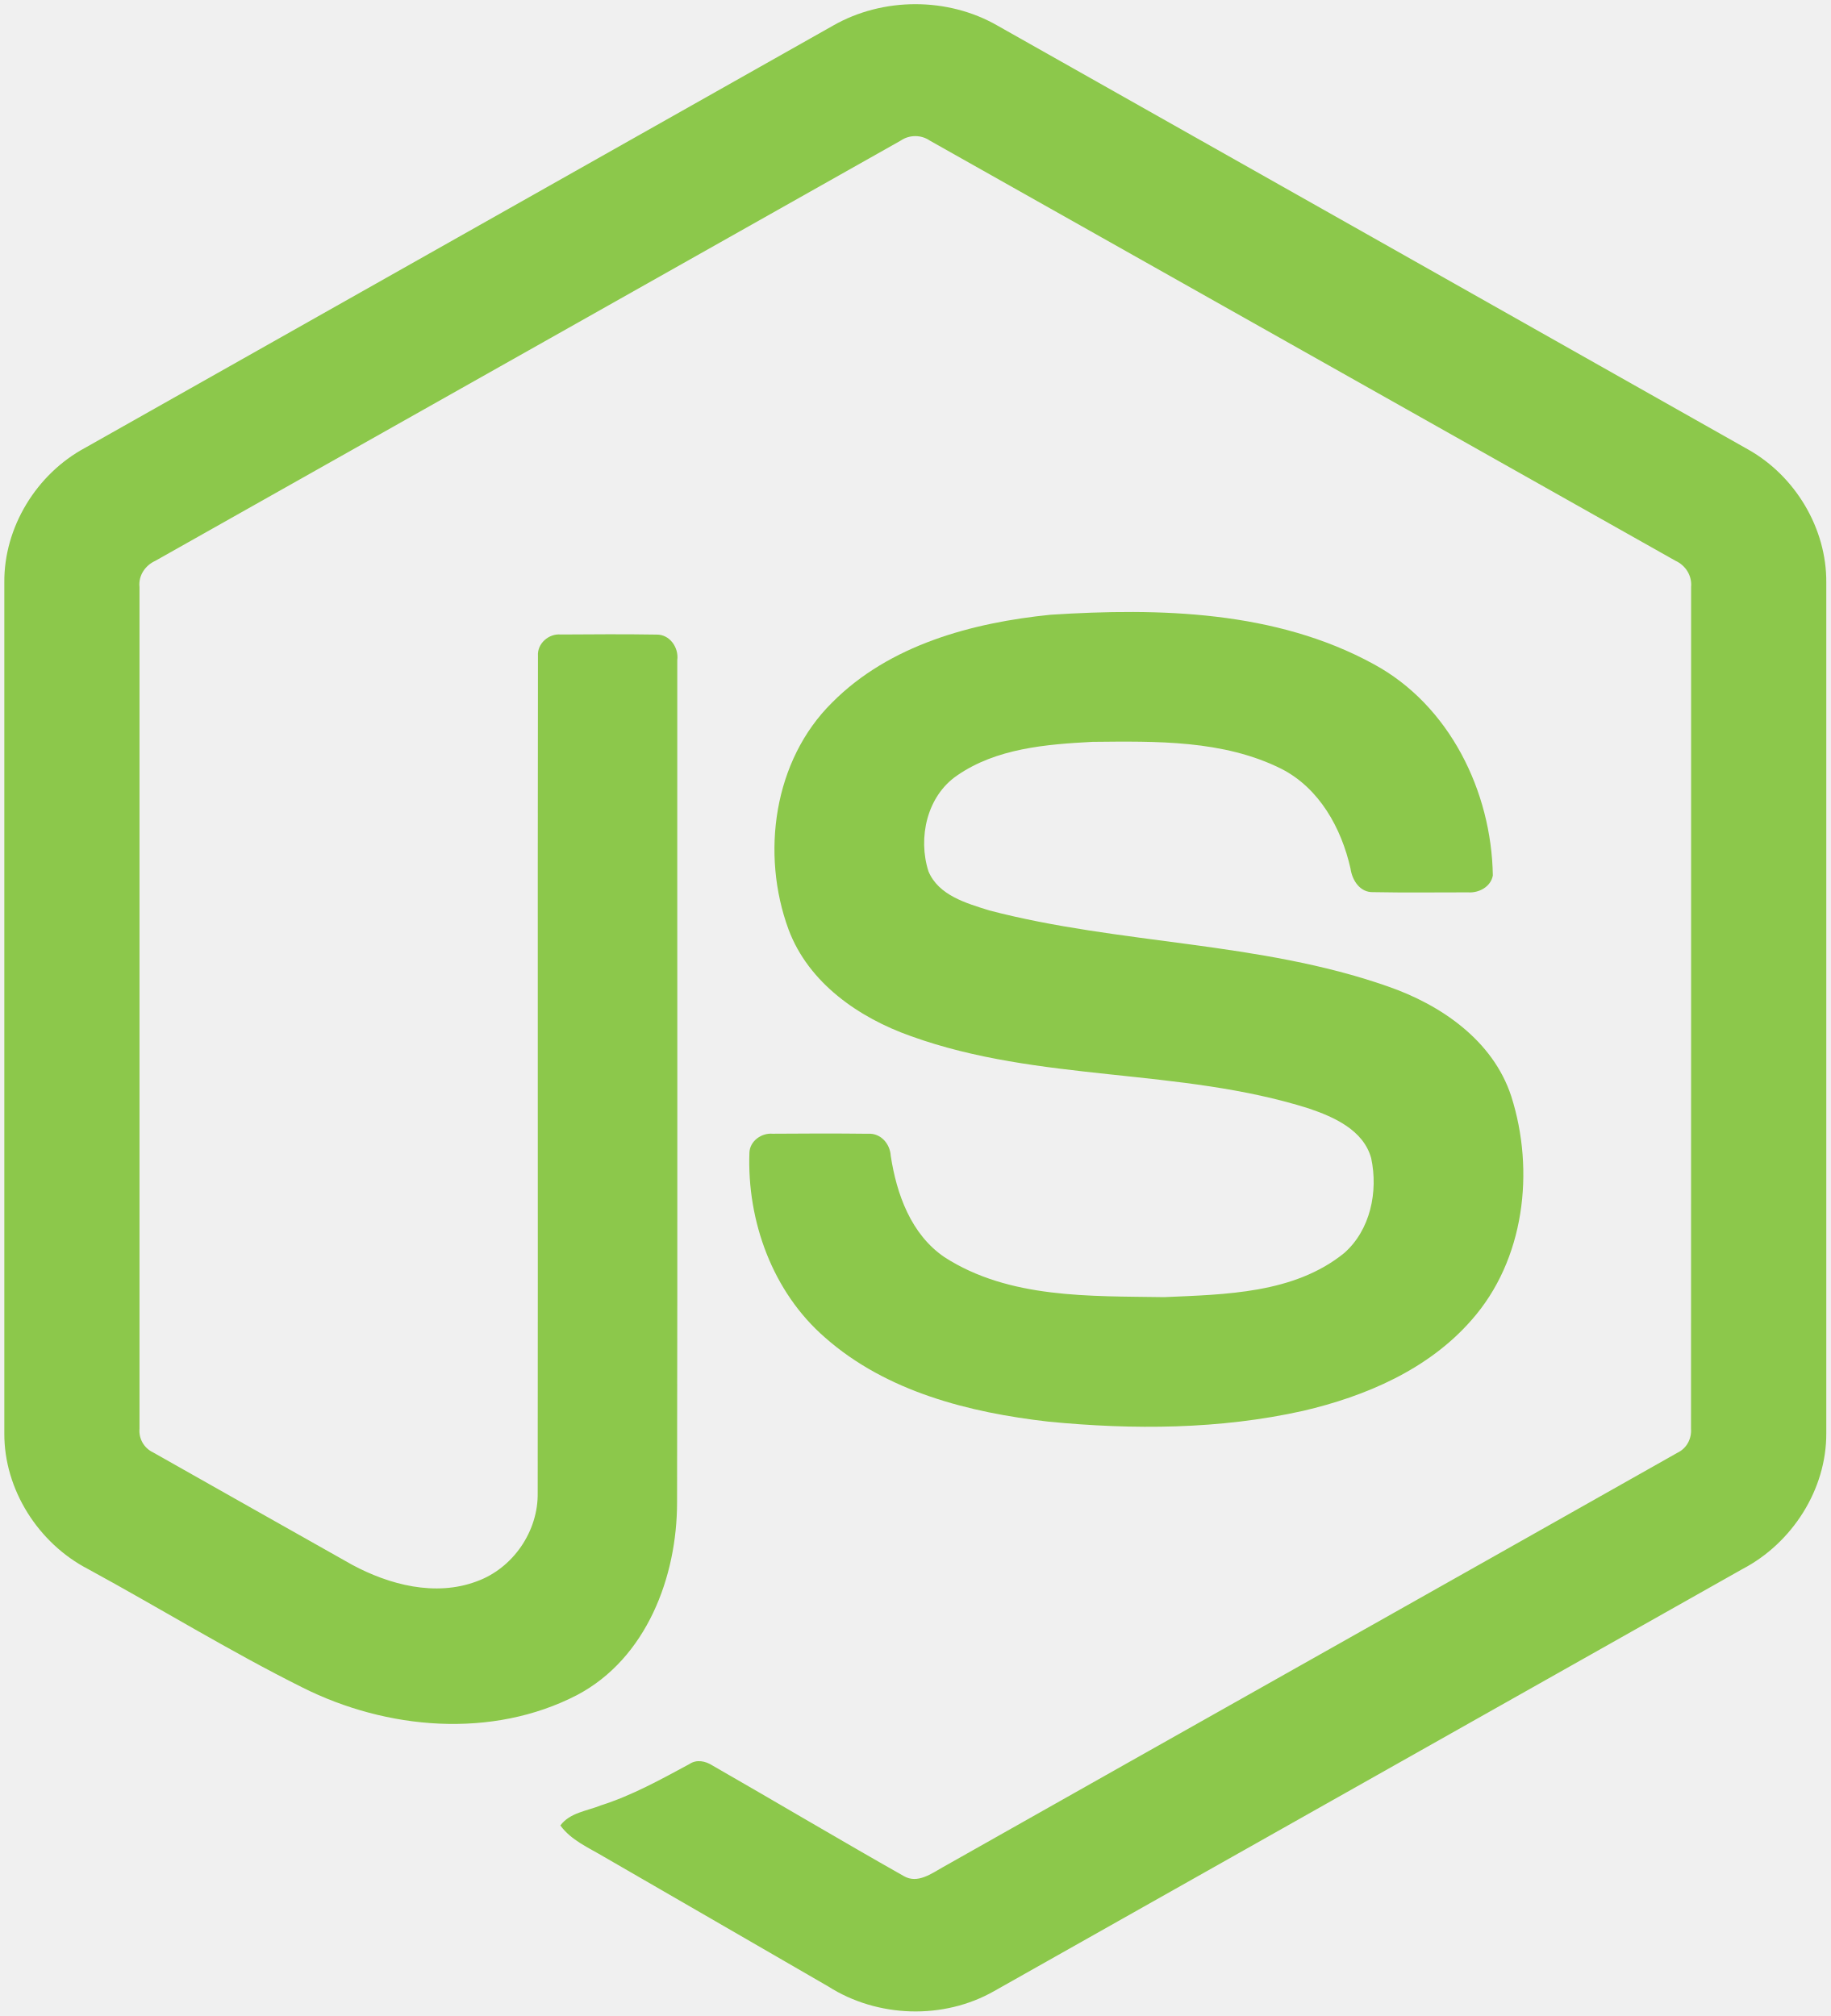
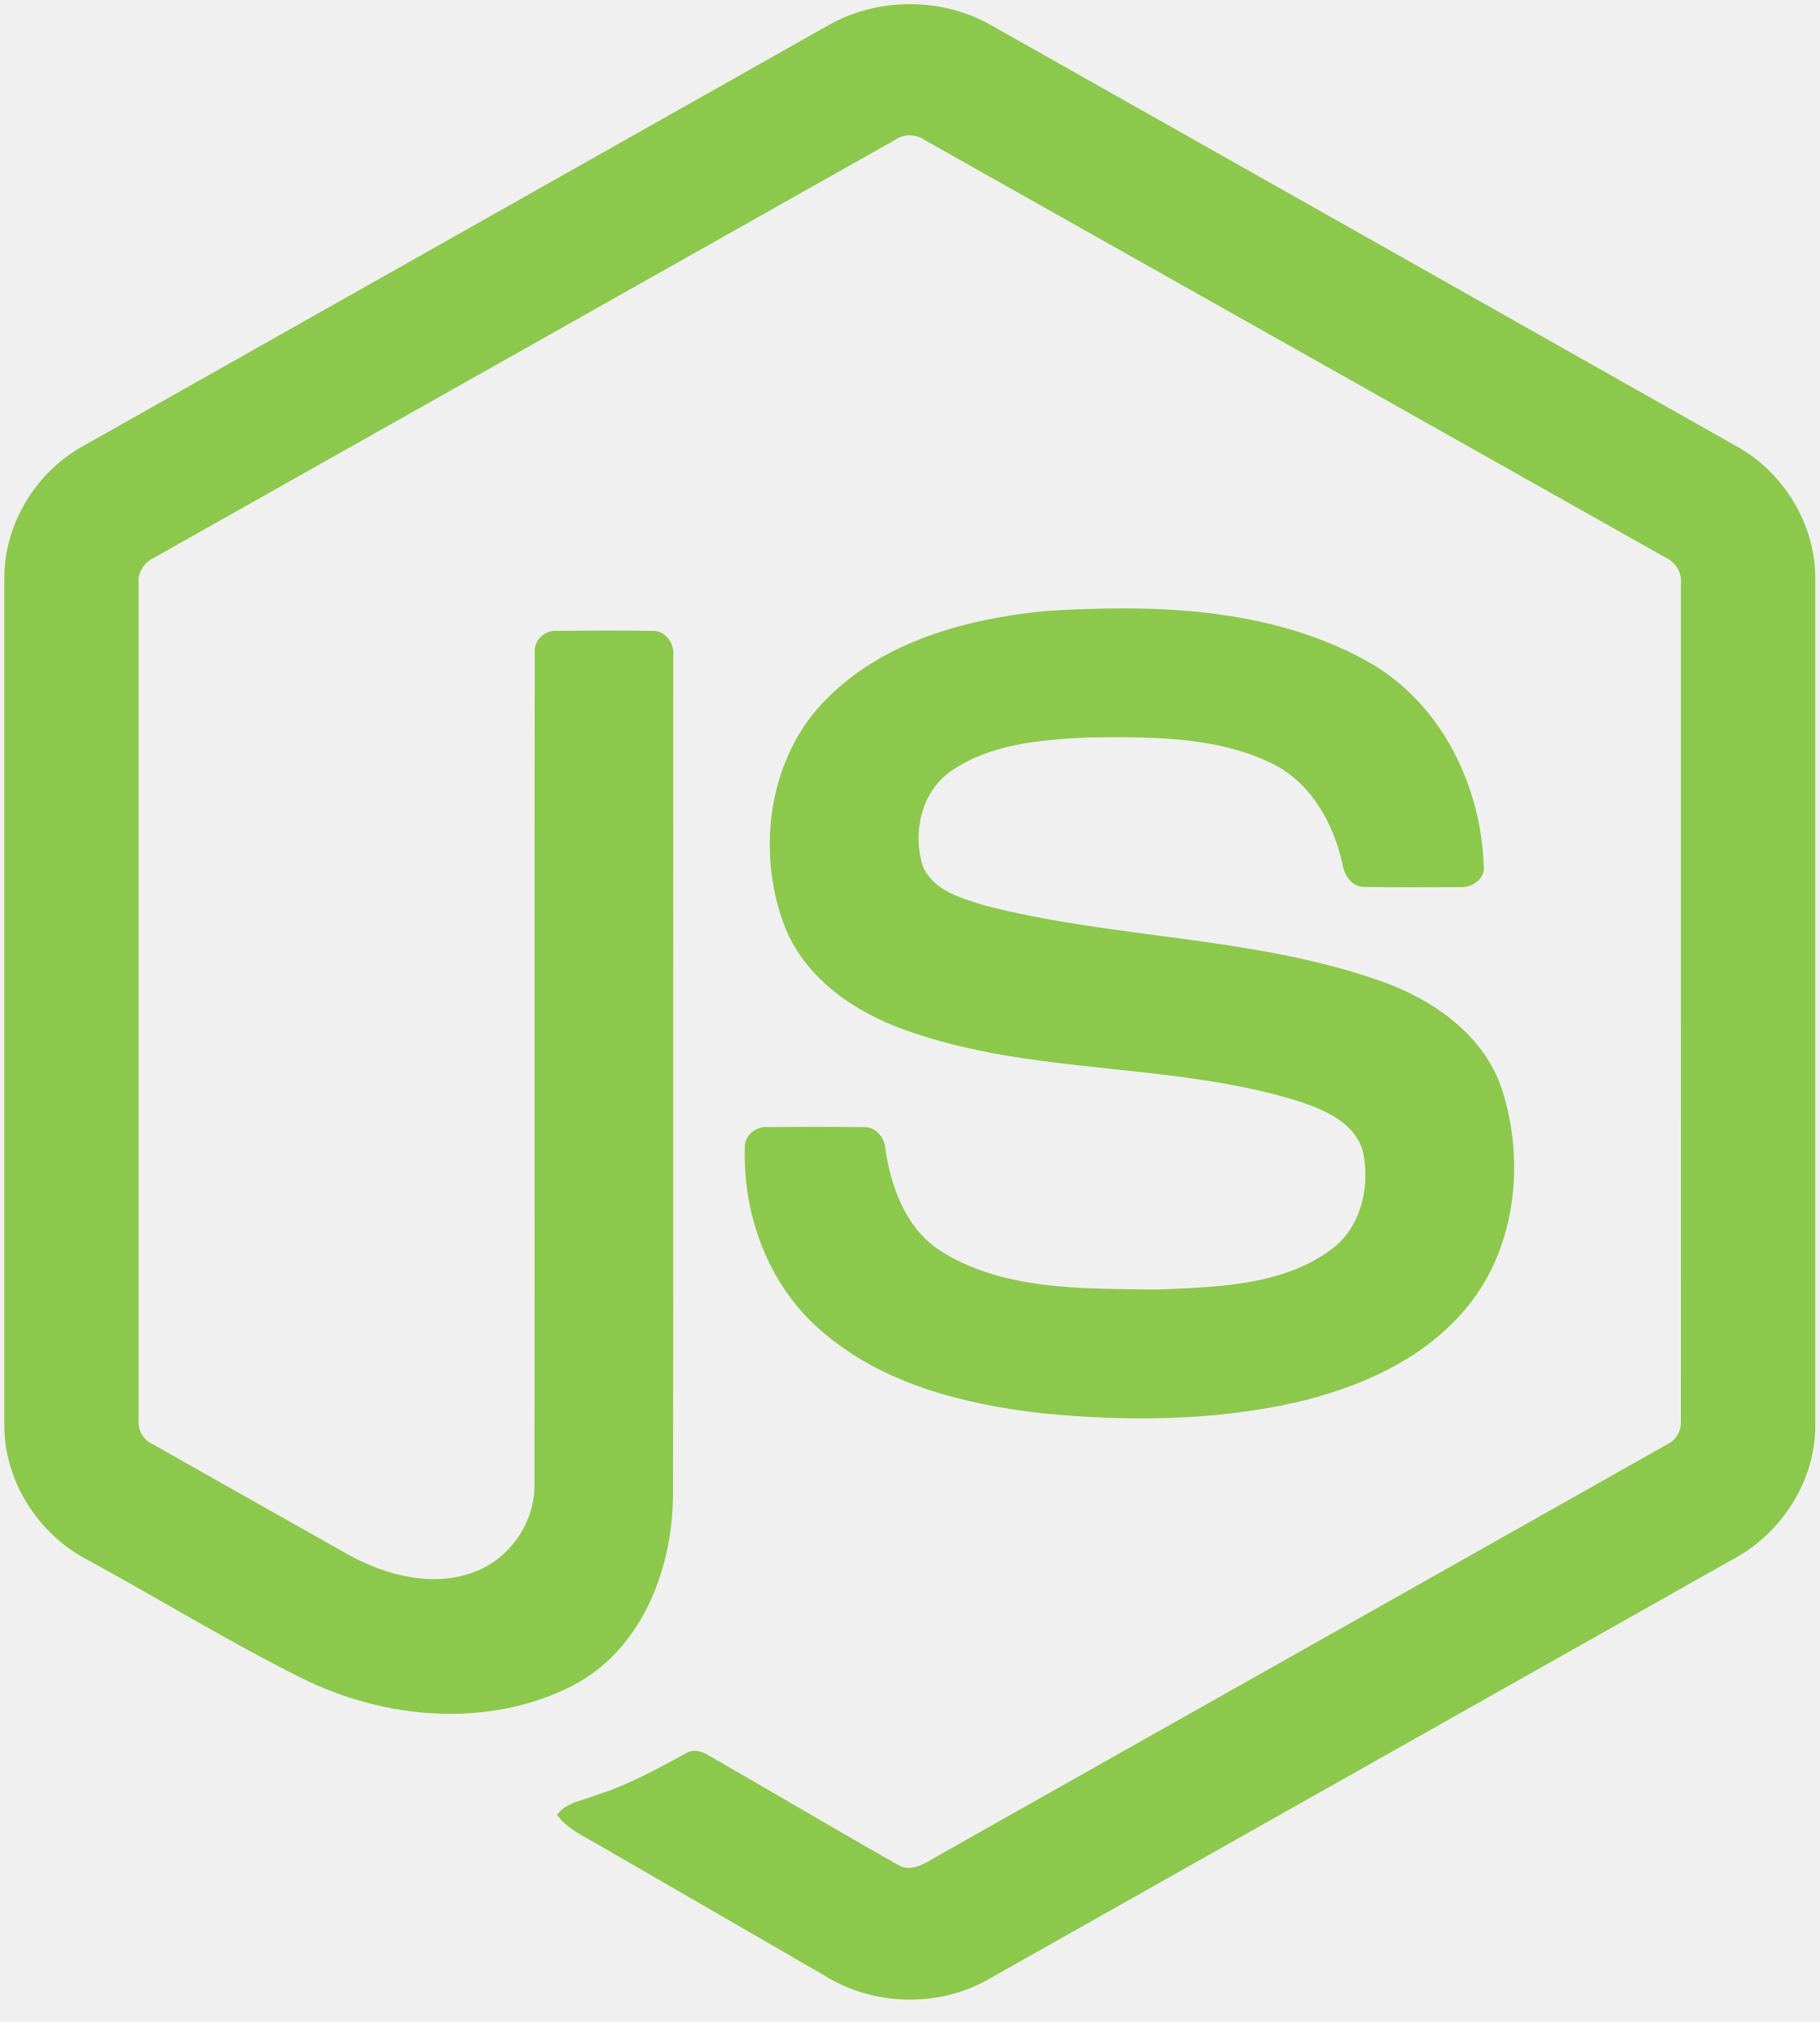
- <svg xmlns="http://www.w3.org/2000/svg" width="2270" height="2500" viewBox="0 0 256 282" preserveAspectRatio="xMinYMin meet">
-   <g fill="#8CC84B">
-     <path d="M116.504 3.58c6.962-3.985 16.03-4.003 22.986 0 34.995 19.774 70.001 39.517 104.99 59.303 6.581 3.707 10.983 11.031 10.916 18.614v118.968c.049 7.897-4.788 15.396-11.731 19.019-34.88 19.665-69.742 39.354-104.616 59.019-7.106 4.063-16.356 3.75-23.24-.646-10.457-6.062-20.932-12.094-31.39-18.15-2.137-1.274-4.546-2.288-6.055-4.36 1.334-1.798 3.719-2.022 5.657-2.807 4.365-1.388 8.374-3.616 12.384-5.778 1.014-.694 2.252-.428 3.224.193 8.942 5.127 17.805 10.403 26.777 15.481 1.914 1.105 3.852-.362 5.488-1.274 34.228-19.345 68.498-38.617 102.72-57.968 1.268-.61 1.969-1.956 1.866-3.345.024-39.245.006-78.497.012-117.742.145-1.576-.767-3.025-2.192-3.67-34.759-19.575-69.5-39.18-104.253-58.76a3.621 3.621 0 0 0-4.094-.006C91.2 39.257 56.465 58.88 21.712 78.454c-1.42.646-2.373 2.071-2.204 3.653.006 39.245 0 78.497 0 117.748a3.329 3.329 0 0 0 1.89 3.303c9.274 5.259 18.56 10.481 27.84 15.722 5.228 2.814 11.647 4.486 17.407 2.33 5.083-1.823 8.646-7.01 8.549-12.407.048-39.016-.024-78.038.036-117.048-.127-1.732 1.516-3.163 3.2-3 4.456-.03 8.918-.06 13.374.012 1.86-.042 3.14 1.823 2.91 3.568-.018 39.263.048 78.527-.03 117.79.012 10.464-4.287 21.85-13.966 26.97-11.924 6.177-26.662 4.867-38.442-1.056-10.198-5.09-19.93-11.097-29.947-16.55C5.368 215.886.555 208.357.604 200.466V81.497c-.073-7.74 4.504-15.197 11.29-18.85C46.768 42.966 81.636 23.27 116.504 3.58z" />
-     <path d="M146.928 85.99c15.21-.979 31.493-.58 45.18 6.913 10.597 5.742 16.472 17.793 16.659 29.566-.296 1.588-1.956 2.464-3.472 2.355-4.413-.006-8.827.06-13.24-.03-1.872.072-2.96-1.654-3.195-3.309-1.268-5.633-4.34-11.212-9.642-13.929-8.139-4.075-17.576-3.87-26.451-3.785-6.479.344-13.446.905-18.935 4.715-4.214 2.886-5.494 8.712-3.99 13.404 1.418 3.369 5.307 4.456 8.489 5.458 18.33 4.794 37.754 4.317 55.734 10.626 7.444 2.572 14.726 7.572 17.274 15.366 3.333 10.446 1.872 22.932-5.56 31.318-6.027 6.901-14.805 10.657-23.56 12.697-11.647 2.597-23.734 2.663-35.562 1.51-11.122-1.268-22.696-4.19-31.282-11.768-7.342-6.375-10.928-16.308-10.572-25.895.085-1.619 1.697-2.748 3.248-2.615 4.444-.036 8.888-.048 13.332.006 1.775-.127 3.091 1.407 3.182 3.08.82 5.367 2.837 11 7.517 14.182 9.032 5.827 20.365 5.428 30.707 5.591 8.568-.38 18.186-.495 25.178-6.158 3.689-3.23 4.782-8.634 3.785-13.283-1.08-3.925-5.186-5.754-8.712-6.95-18.095-5.724-37.736-3.647-55.656-10.12-7.275-2.571-14.31-7.432-17.105-14.906-3.9-10.578-2.113-23.662 6.098-31.765 8.006-8.06 19.563-11.164 30.551-12.275z" />
+ <svg xmlns="http://www.w3.org/2000/svg" width="27" height="30" viewBox="0 0 27 30" fill="none">
+   <g clip-path="url(#clip0)">
+     <path d="M12.285 0.377C13.019 -0.043 13.975 -0.045 14.709 0.377C18.399 2.462 22.09 4.544 25.779 6.631C26.473 7.022 26.937 7.794 26.93 8.593V21.138C26.936 21.971 26.425 22.762 25.693 23.143C22.015 25.217 18.339 27.293 14.662 29.367C13.913 29.795 12.937 29.762 12.211 29.299C11.109 28.66 10.004 28.023 8.902 27.385C8.676 27.251 8.422 27.144 8.263 26.925C8.404 26.736 8.655 26.712 8.86 26.629C9.32 26.483 9.743 26.248 10.165 26.02C10.272 25.947 10.403 25.975 10.505 26.04C11.448 26.581 12.383 27.137 13.329 27.673C13.531 27.789 13.735 27.634 13.908 27.538C17.517 25.498 21.13 23.466 24.739 21.426C24.873 21.361 24.947 21.22 24.936 21.073C24.938 16.935 24.936 12.796 24.937 8.658C24.952 8.492 24.856 8.339 24.706 8.271C21.041 6.207 17.377 4.139 13.713 2.075C13.649 2.031 13.574 2.008 13.497 2.008C13.42 2.007 13.345 2.031 13.281 2.074C9.617 4.139 5.954 6.209 2.289 8.273C2.14 8.341 2.039 8.491 2.057 8.658C2.058 12.796 2.057 16.935 2.057 21.074C2.051 21.145 2.066 21.217 2.102 21.279C2.138 21.341 2.191 21.391 2.256 21.422C3.234 21.977 4.213 22.527 5.192 23.08C5.743 23.377 6.42 23.553 7.027 23.326C7.563 23.133 7.939 22.586 7.929 22.017C7.934 17.903 7.926 13.789 7.933 9.675C7.919 9.492 8.092 9.342 8.27 9.359C8.74 9.356 9.21 9.352 9.68 9.36C9.876 9.356 10.011 9.552 9.987 9.736C9.985 13.876 9.992 18.017 9.984 22.157C9.985 23.26 9.532 24.461 8.511 25.001C7.254 25.652 5.7 25.514 4.458 24.889C3.382 24.352 2.356 23.719 1.3 23.144C0.566 22.764 0.058 21.97 0.064 21.138V8.593C0.056 7.777 0.538 6.991 1.254 6.606C4.931 4.53 8.608 2.454 12.285 0.377Z" fill="#8CC84B" />
+     <path d="M15.492 9.067C17.096 8.964 18.813 9.006 20.256 9.796C21.374 10.402 21.993 11.672 22.013 12.914C21.982 13.081 21.807 13.174 21.647 13.162C21.181 13.162 20.716 13.168 20.251 13.159C20.053 13.167 19.939 12.985 19.914 12.81C19.78 12.216 19.456 11.628 18.897 11.341C18.039 10.912 17.044 10.933 16.108 10.942C15.425 10.979 14.69 11.038 14.111 11.439C13.667 11.744 13.532 12.358 13.691 12.853C13.84 13.208 14.25 13.323 14.586 13.428C16.519 13.934 18.567 13.883 20.463 14.549C21.248 14.82 22.015 15.347 22.284 16.169C22.636 17.27 22.482 18.587 21.698 19.471C21.062 20.199 20.137 20.595 19.214 20.81C17.985 21.084 16.711 21.091 15.464 20.969C14.291 20.836 13.07 20.528 12.165 19.729C11.391 19.056 11.013 18.009 11.05 16.998C11.059 16.827 11.229 16.708 11.393 16.722C11.861 16.718 12.33 16.717 12.799 16.723C12.986 16.709 13.125 16.871 13.134 17.048C13.221 17.614 13.433 18.208 13.927 18.543C14.879 19.158 16.074 19.116 17.165 19.133C18.068 19.093 19.082 19.081 19.82 18.483C20.209 18.143 20.324 17.573 20.219 17.083C20.105 16.669 19.672 16.476 19.3 16.35C17.392 15.746 15.321 15.965 13.431 15.283C12.664 15.012 11.922 14.499 11.628 13.711C11.217 12.596 11.405 11.216 12.271 10.361C13.115 9.512 14.334 9.184 15.492 9.067V9.067Z" fill="#8CC84B" />
  </g>
+   <defs>
+     <clipPath id="clip0">
+       <rect width="27" height="29.736" fill="white" />
+     </clipPath>
+   </defs>
</svg>
